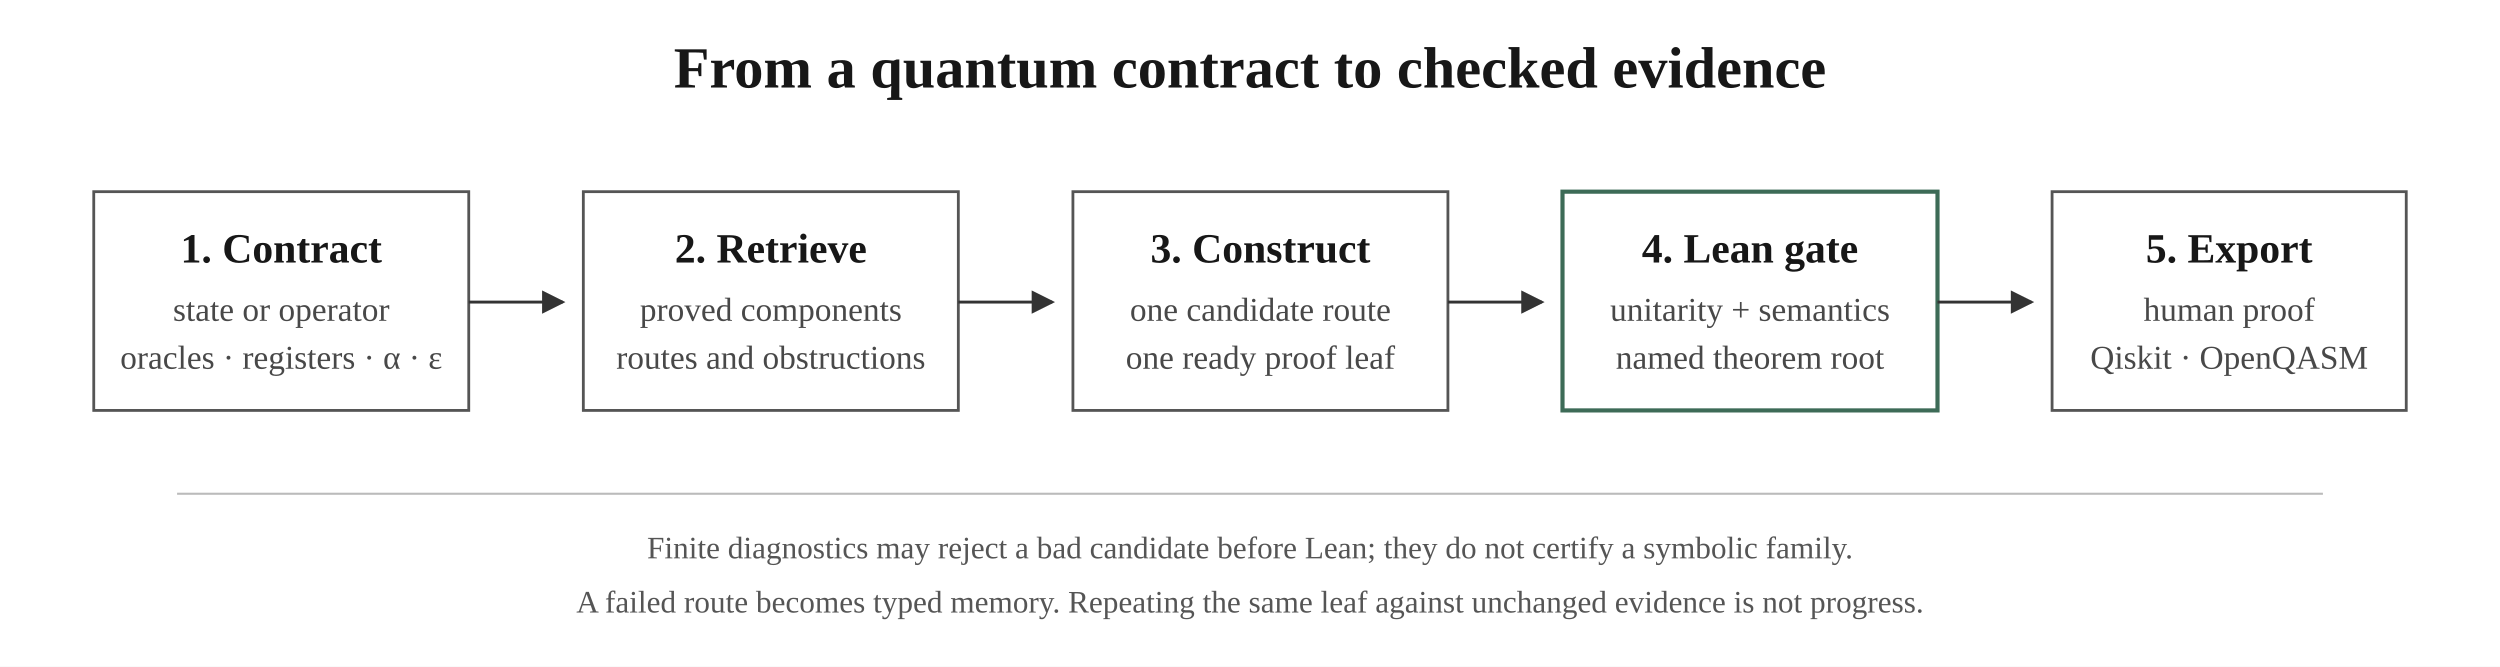
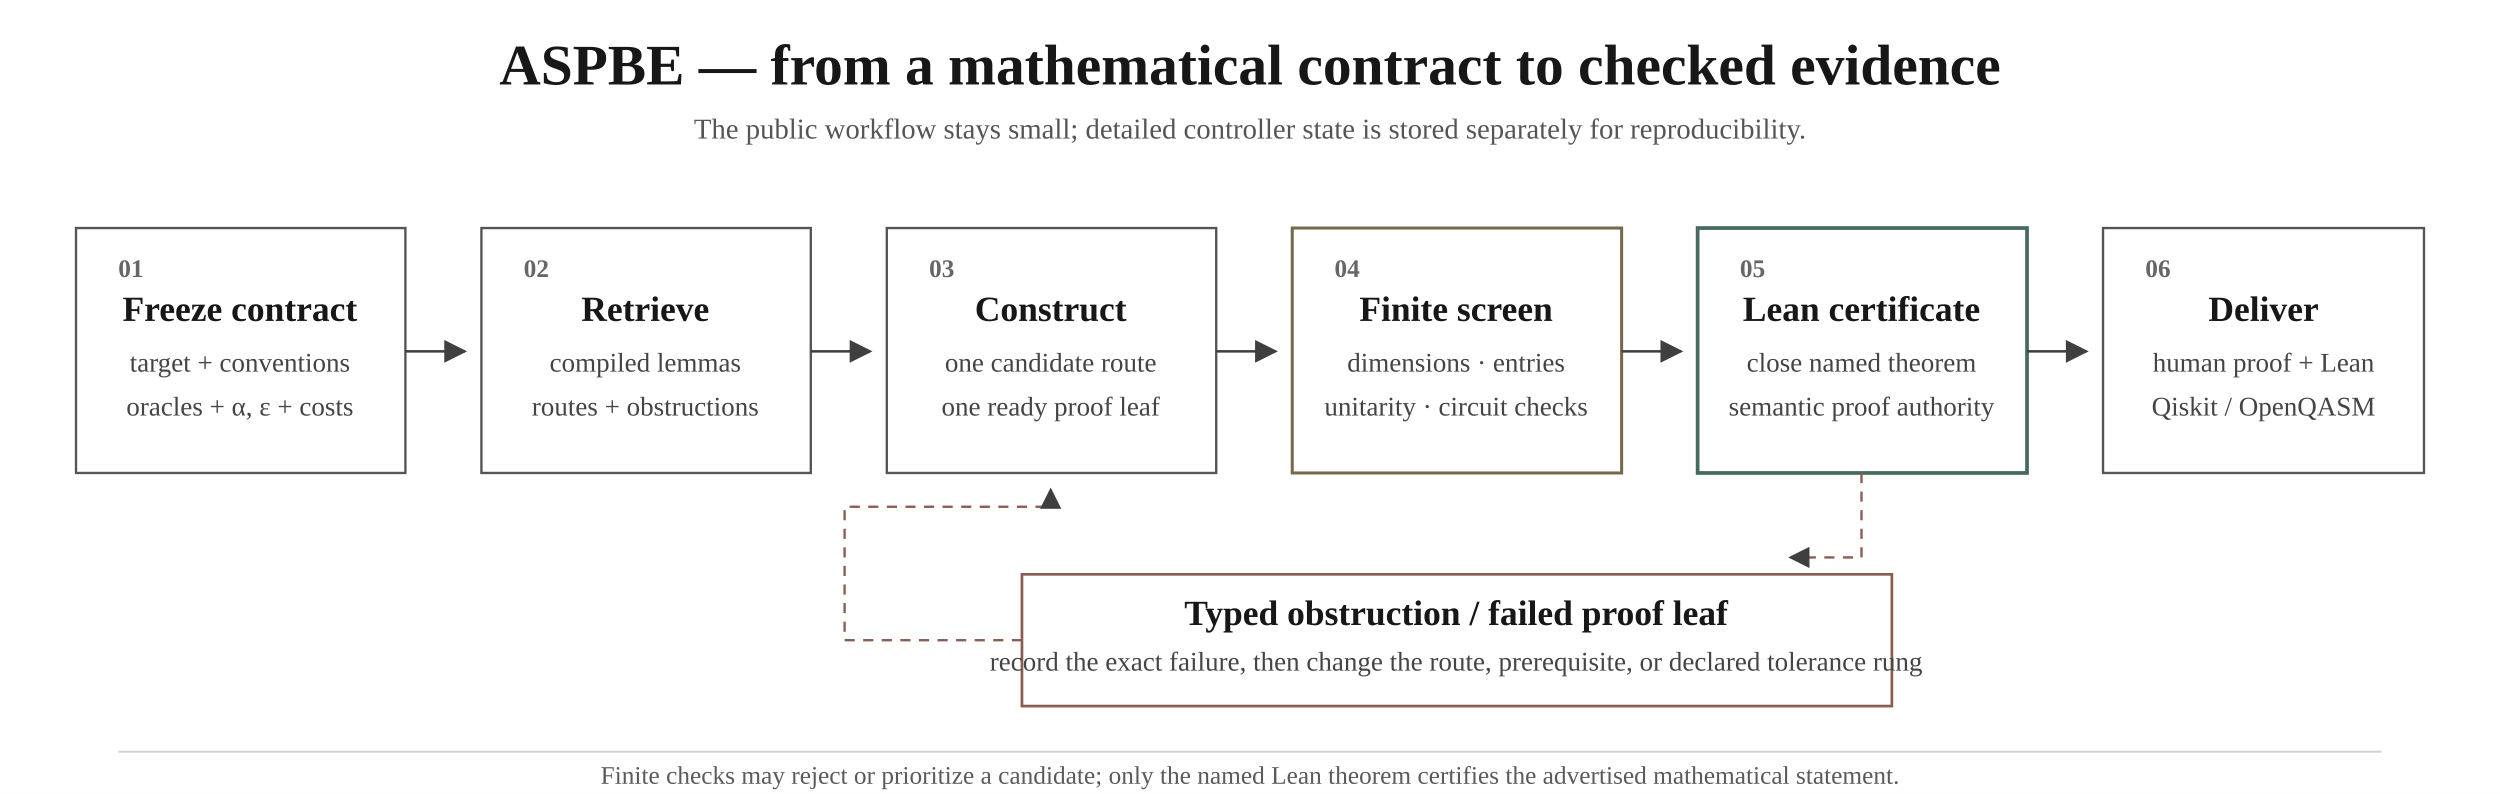
- <svg xmlns="http://www.w3.org/2000/svg" width="1200" height="320" viewBox="0 0 1200 320" role="img" aria-labelledby="title desc">
+ <svg xmlns="http://www.w3.org/2000/svg" width="1480" height="470" viewBox="0 0 1480 470" role="img" aria-labelledby="title desc">
  <defs>
-     <marker id="arrow" markerWidth="8" markerHeight="8" refX="7" refY="4" orient="auto">
-       <path d="M0,0 L8,4 L0,8 z" fill="#333" />
+     <marker id="arrow" markerWidth="9" markerHeight="9" refX="8" refY="4.5" orient="auto">
+       <path d="M0,0 L9,4.5 L0,9 z" fill="#3f3f3f" />
    </marker>
-     <style>
-       text { font-family: "Times New Roman", Times, "Liberation Serif", serif; fill: #171717; }
-       .title { font-size: 28px; font-weight: 700; }
-       .stage { font-size: 20px; font-weight: 700; }
-       .body { font-size: 16px; fill: #484848; }
-       .box { fill: #fff; stroke: #555; stroke-width: 1.35; }
-       .lean { stroke: #3d6b57; stroke-width: 2; }
-       .arrow { stroke: #333; stroke-width: 1.4; fill: none; marker-end: url(#arrow); }
-       .note { font-size: 15px; fill: #555; }
-     </style>
  </defs>
-   <rect width="1200" height="320" fill="#fff" />
-   <text x="600" y="42" text-anchor="middle" class="title">From a quantum contract to checked evidence</text>
-   <rect x="45" y="92" width="180" height="105" class="box" />
-   <text x="135" y="126" text-anchor="middle" class="stage">1. Contract</text>
-   <text x="135" y="154" text-anchor="middle" class="body">state or operator</text>
-   <text x="135" y="177" text-anchor="middle" class="body">oracles · registers · α · ε</text>
-   <rect x="280" y="92" width="180" height="105" class="box" />
-   <text x="370" y="126" text-anchor="middle" class="stage">2. Retrieve</text>
-   <text x="370" y="154" text-anchor="middle" class="body">proved components</text>
-   <text x="370" y="177" text-anchor="middle" class="body">routes and obstructions</text>
-   <rect x="515" y="92" width="180" height="105" class="box" />
-   <text x="605" y="126" text-anchor="middle" class="stage">3. Construct</text>
-   <text x="605" y="154" text-anchor="middle" class="body">one candidate route</text>
-   <text x="605" y="177" text-anchor="middle" class="body">one ready proof leaf</text>
-   <rect x="750" y="92" width="180" height="105" class="box lean" />
-   <text x="840" y="126" text-anchor="middle" class="stage">4. Lean gate</text>
-   <text x="840" y="154" text-anchor="middle" class="body">unitarity + semantics</text>
-   <text x="840" y="177" text-anchor="middle" class="body">named theorem root</text>
-   <rect x="985" y="92" width="170" height="105" class="box" />
-   <text x="1070" y="126" text-anchor="middle" class="stage">5. Export</text>
-   <text x="1070" y="154" text-anchor="middle" class="body">human proof</text>
-   <text x="1070" y="177" text-anchor="middle" class="body">Qiskit · OpenQASM</text>
-   <path d="M225 145 L270 145" class="arrow" />
-   <path d="M460 145 L505 145" class="arrow" />
-   <path d="M695 145 L740 145" class="arrow" />
-   <path d="M930 145 L975 145" class="arrow" />
-   <line x1="85" y1="237" x2="1115" y2="237" stroke="#bbb" stroke-width="1" />
-   <text x="600" y="268" text-anchor="middle" class="note">Finite diagnostics may reject a bad candidate before Lean; they do not certify a symbolic family.</text>
-   <text x="600" y="294" text-anchor="middle" class="note">A failed route becomes typed memory. Repeating the same leaf against unchanged evidence is not progress.</text>
+   <style>
+     text { font-family: "Times New Roman", Times, "Liberation Serif", serif; fill: #171717; }
+     .title { font-size: 34px; font-weight: 700; }
+     .subtitle { font-size: 17px; fill: #555; }
+     .num { font-size: 15px; font-weight: 700; fill: #666; }
+     .head { font-size: 21px; font-weight: 700; }
+     .body { font-size: 16px; fill: #444; }
+     .small { font-size: 15px; fill: #5a5a5a; }
+     .box { fill: #fff; stroke: #555; stroke-width: 1.4; }
+     .lean { stroke: #466b5a; stroke-width: 2.2; }
+     .screen { stroke: #78684b; stroke-width: 1.8; }
+     .feedback { fill: #fff; stroke: #8a5d52; stroke-width: 1.6; }
+     .arrow { stroke: #3f3f3f; stroke-width: 1.5; fill: none; marker-end: url(#arrow); }
+     .feedback-arrow { stroke: #8a5d52; stroke-width: 1.4; fill: none; stroke-dasharray: 6 5; marker-end: url(#arrow); }
+     .rule { stroke: #d1d1d1; stroke-width: 1.1; }
+   </style>
+   <rect width="1480" height="470" fill="#fff" />
+   <text x="740" y="50" text-anchor="middle" class="title">ASPBE — from a mathematical contract to checked evidence</text>
+   <text x="740" y="82" text-anchor="middle" class="subtitle">The public workflow stays small; detailed controller state is stored separately for reproducibility.</text>
+   <rect x="45" y="135" width="195" height="145" class="box" />
+   <text x="70" y="164" class="num">01</text>
+   <text x="142" y="190" text-anchor="middle" class="head">Freeze contract</text>
+   <text x="142" y="220" text-anchor="middle" class="body">target + conventions</text>
+   <text x="142" y="246" text-anchor="middle" class="body">oracles + α, ε + costs</text>
+   <rect x="285" y="135" width="195" height="145" class="box" />
+   <text x="310" y="164" class="num">02</text>
+   <text x="382" y="190" text-anchor="middle" class="head">Retrieve</text>
+   <text x="382" y="220" text-anchor="middle" class="body">compiled lemmas</text>
+   <text x="382" y="246" text-anchor="middle" class="body">routes + obstructions</text>
+   <rect x="525" y="135" width="195" height="145" class="box" />
+   <text x="550" y="164" class="num">03</text>
+   <text x="622" y="190" text-anchor="middle" class="head">Construct</text>
+   <text x="622" y="220" text-anchor="middle" class="body">one candidate route</text>
+   <text x="622" y="246" text-anchor="middle" class="body">one ready proof leaf</text>
+   <rect x="765" y="135" width="195" height="145" class="box screen" />
+   <text x="790" y="164" class="num">04</text>
+   <text x="862" y="190" text-anchor="middle" class="head">Finite screen</text>
+   <text x="862" y="220" text-anchor="middle" class="body">dimensions · entries</text>
+   <text x="862" y="246" text-anchor="middle" class="body">unitarity · circuit checks</text>
+   <rect x="1005" y="135" width="195" height="145" class="box lean" />
+   <text x="1030" y="164" class="num">05</text>
+   <text x="1102" y="190" text-anchor="middle" class="head">Lean certificate</text>
+   <text x="1102" y="220" text-anchor="middle" class="body">close named theorem</text>
+   <text x="1102" y="246" text-anchor="middle" class="body">semantic proof authority</text>
+   <rect x="1245" y="135" width="190" height="145" class="box" />
+   <text x="1270" y="164" class="num">06</text>
+   <text x="1340" y="190" text-anchor="middle" class="head">Deliver</text>
+   <text x="1340" y="220" text-anchor="middle" class="body">human proof + Lean</text>
+   <text x="1340" y="246" text-anchor="middle" class="body">Qiskit / OpenQASM</text>
+   <path d="M240 208 L275 208" class="arrow" />
+   <path d="M480 208 L515 208" class="arrow" />
+   <path d="M720 208 L755 208" class="arrow" />
+   <path d="M960 208 L995 208" class="arrow" />
+   <path d="M1200 208 L1235 208" class="arrow" />
+   <rect x="605" y="340" width="515" height="78" class="feedback" />
+   <text x="862" y="370" text-anchor="middle" class="head">Typed obstruction / failed proof leaf</text>
+   <text x="862" y="397" text-anchor="middle" class="body">record the exact failure, then change the route, prerequisite, or declared tolerance rung</text>
+   <path d="M1102 280 L1102 330 L1060 330" class="feedback-arrow" />
+   <path d="M605 379 L500 379 L500 300 L622 300 L622 290" class="feedback-arrow" />
+   <line x1="70" y1="445" x2="1410" y2="445" class="rule" />
+   <text x="740" y="464" text-anchor="middle" class="small">Finite checks may reject or prioritize a candidate; only the named Lean theorem certifies the advertised mathematical statement.</text>
</svg>
